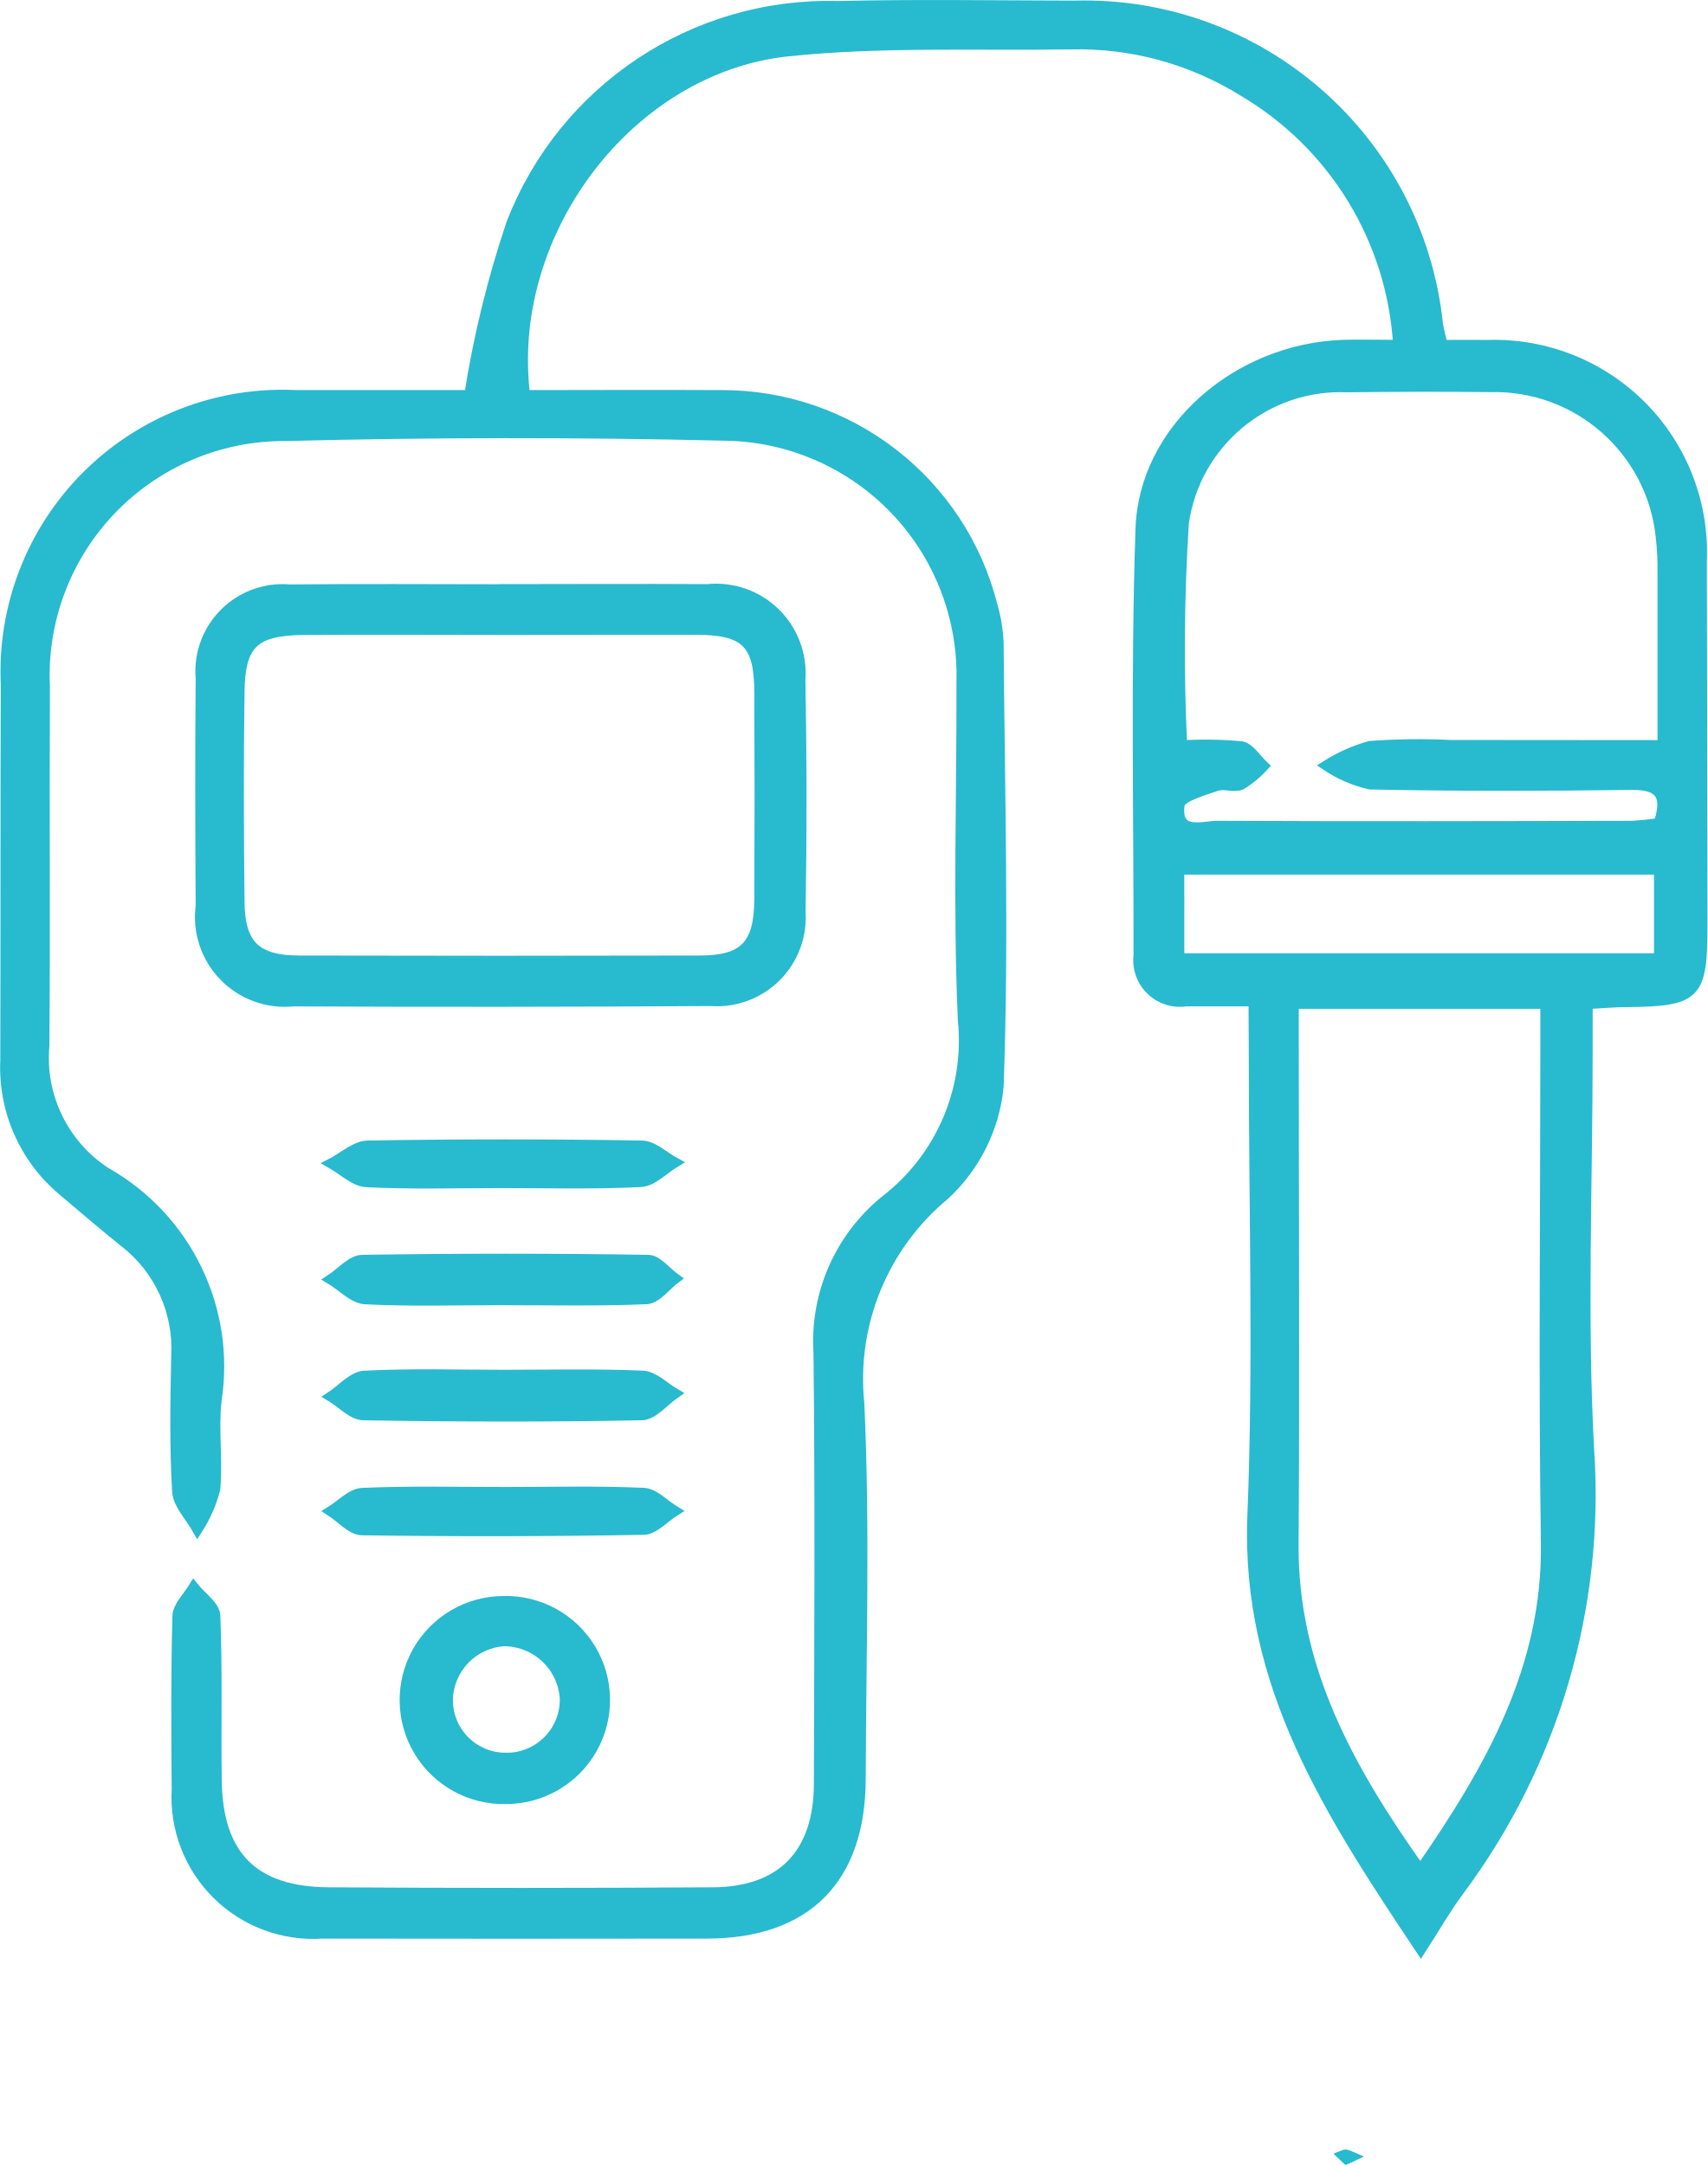
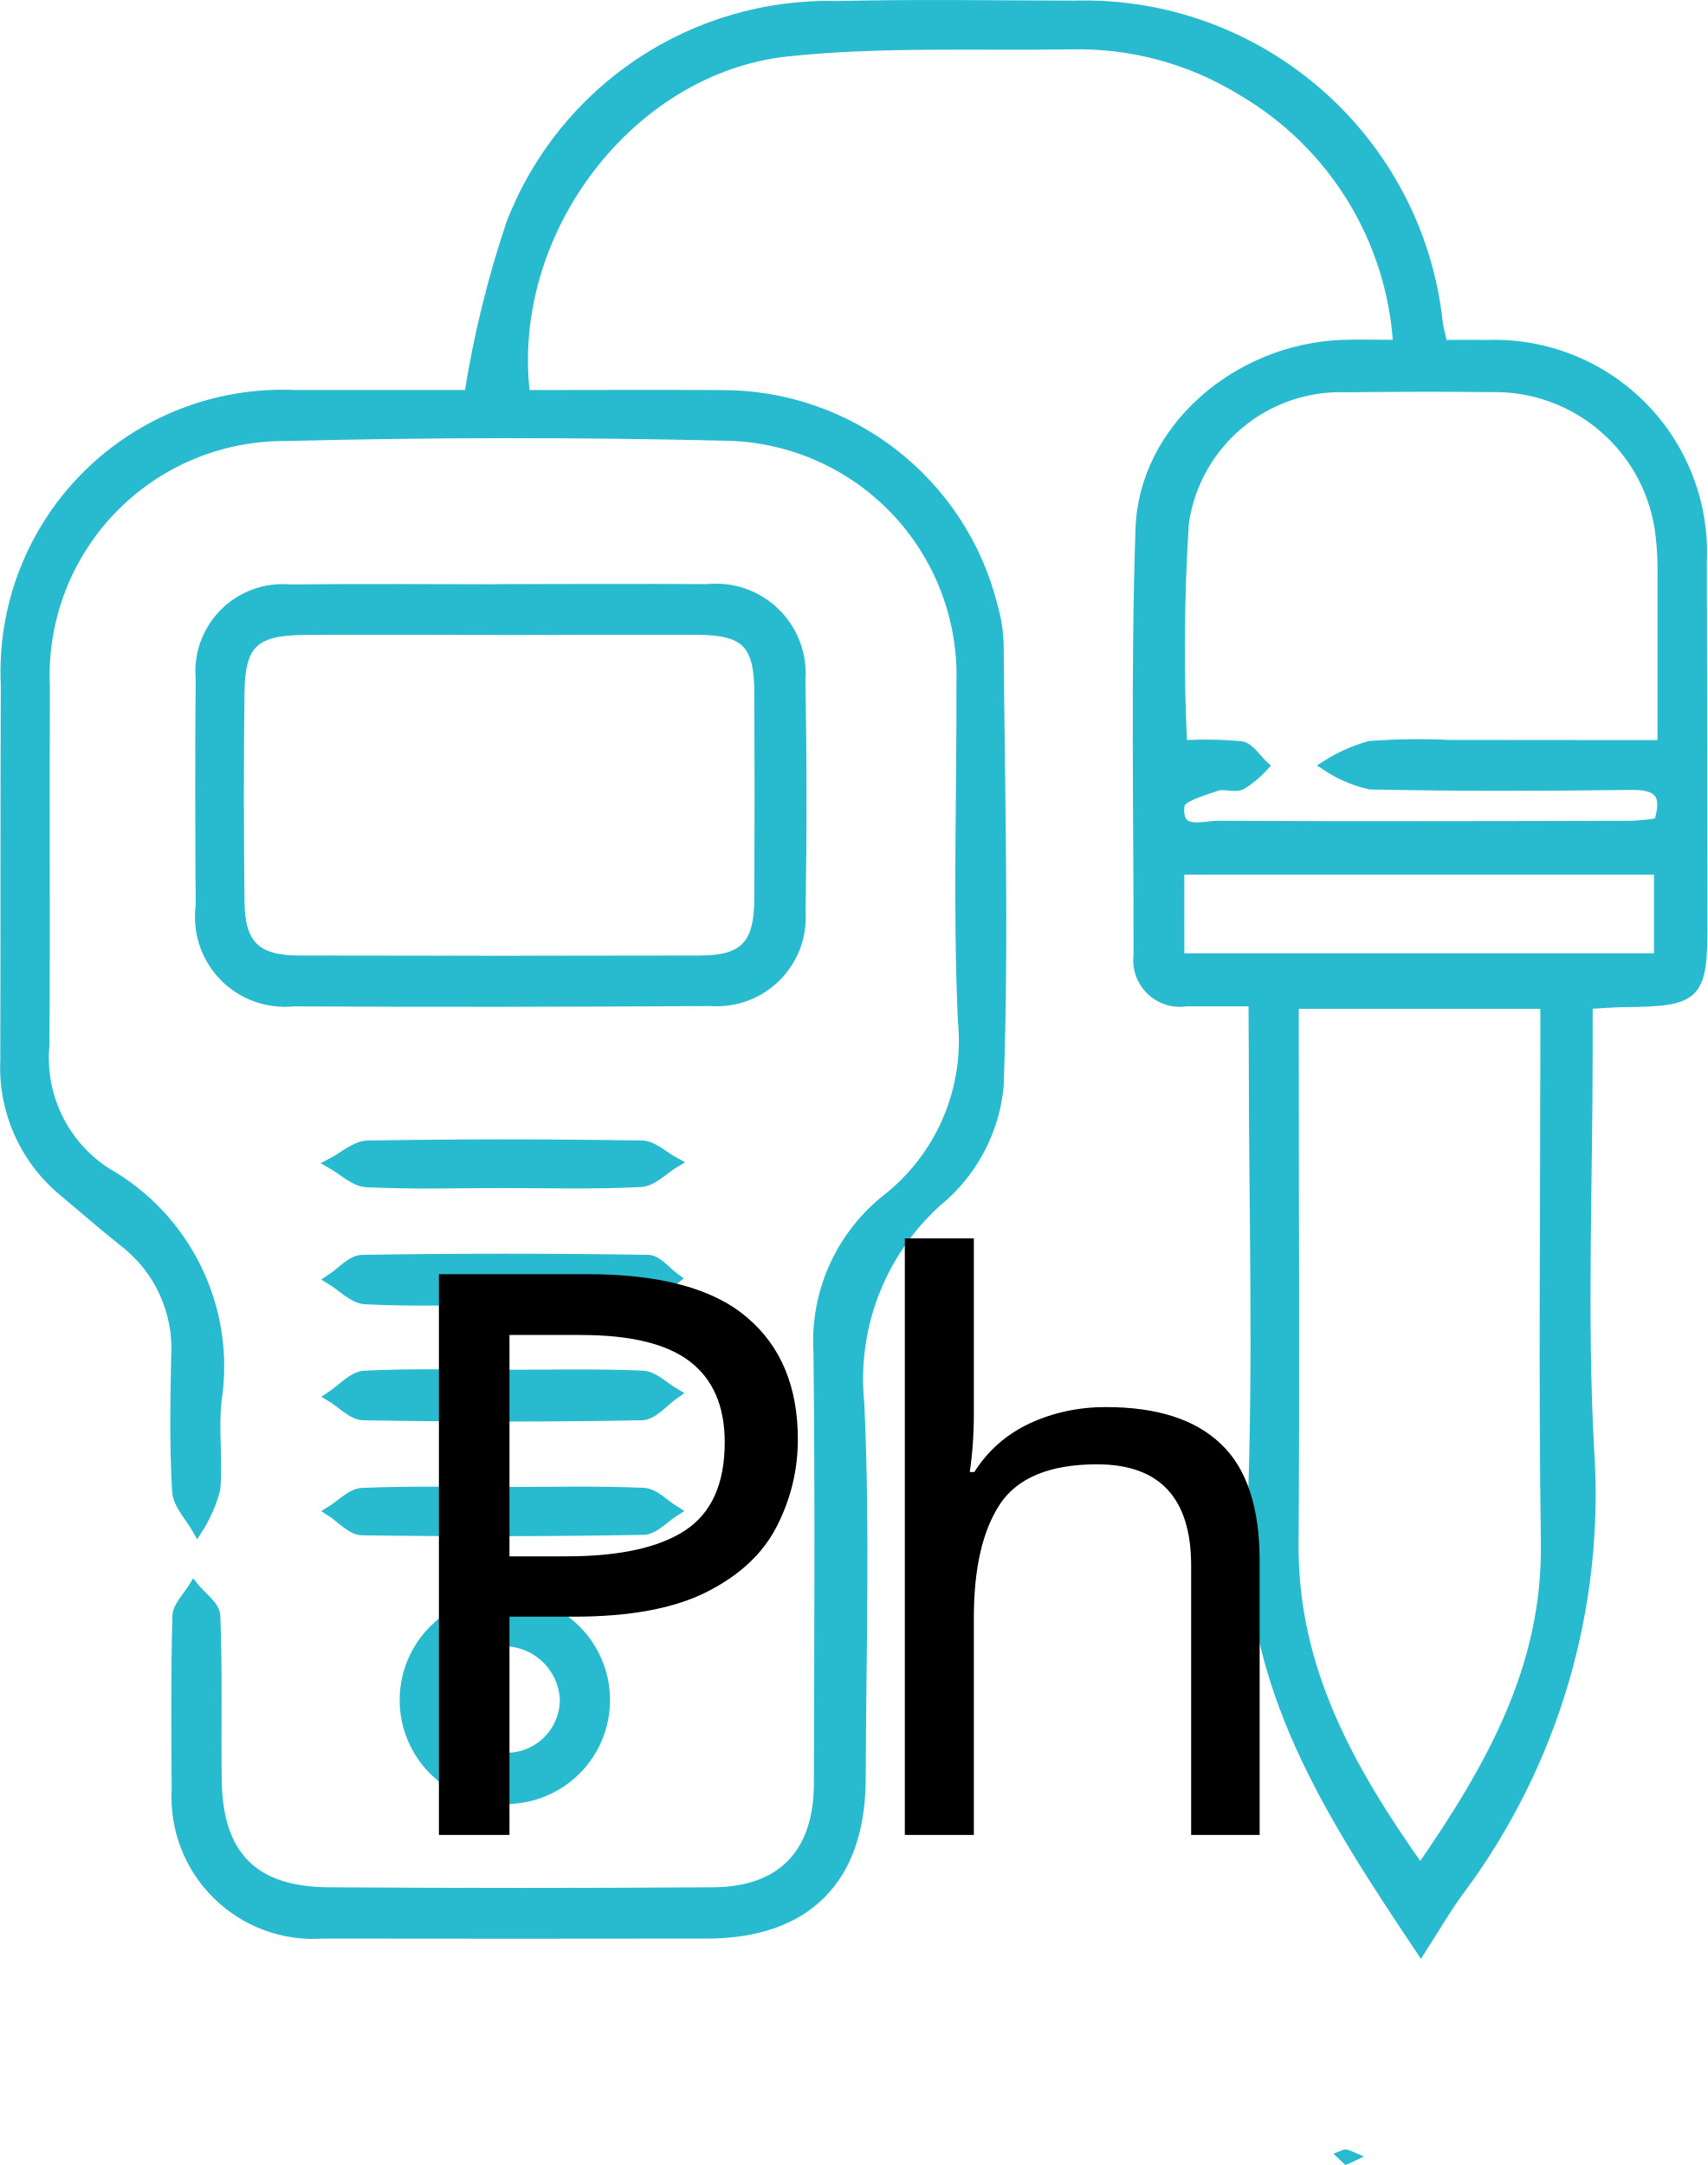
- <svg xmlns="http://www.w3.org/2000/svg" width="52.174" height="66.174" viewBox="0 0 52.174 66.174">
-   <defs>
-     <style>.a{fill:#28bacf;stroke:#28bacf;stroke-width:0.3px;}</style>
-   </defs>
-   <g transform="translate(0.15 0.148)">
-     <path class="a" d="M1268.963,1417.182c-.794,0-1.427,0-2.06,0a1.274,1.274,0,0,1-1.454-1.411c.005-4.344-.087-8.692.06-13.032.1-3.061,2.97-5.519,6.189-5.629.508-.017,1.017,0,1.684,0a9.66,9.66,0,0,0-4.741-7.748,9.531,9.531,0,0,0-5.272-1.43c-2.879.042-5.778-.085-8.631.213-4.84.506-8.644,5.525-8.031,10.5,1.975,0,3.98-.012,5.984,0a8.521,8.521,0,0,1,8.306,6.455,4.744,4.744,0,0,1,.182,1.14c.034,4.516.164,9.036,0,13.545a5.2,5.2,0,0,1-1.658,3.323,7.3,7.3,0,0,0-2.6,6.359c.178,3.82.055,7.655.043,11.483-.009,3.063-1.665,4.722-4.7,4.726q-5.872.009-11.743,0a4.184,4.184,0,0,1-4.467-4.415c-.012-1.764-.026-3.528.022-5.291.008-.3.323-.6.5-.893.232.292.652.575.664.876.068,1.675.021,3.354.043,5.032.03,2.3,1.113,3.408,3.416,3.423q5.872.038,11.743,0c2.107-.012,3.233-1.178,3.238-3.317.012-4.388.037-8.776-.012-13.163a5.553,5.553,0,0,1,2.033-4.662,6.16,6.16,0,0,0,2.378-5.517c-.151-3.435-.031-6.881-.042-10.322a7.326,7.326,0,0,0-7.227-7.535q-6.707-.16-13.42.01a7.317,7.317,0,0,0-7.358,7.665c-.019,3.656.014,7.313-.016,10.969a4.171,4.171,0,0,0,1.875,3.864,6.818,6.818,0,0,1,3.387,6.986c-.1.892.045,1.811-.04,2.706a4.282,4.282,0,0,1-.546,1.238c-.218-.391-.6-.772-.625-1.175-.08-1.372-.057-2.752-.028-4.128a4.105,4.105,0,0,0-1.595-3.493c-.637-.51-1.255-1.044-1.878-1.57a4.911,4.911,0,0,1-1.75-3.986c.012-3.828,0-7.657.015-11.485a8.47,8.47,0,0,1,8.845-8.85c1.838,0,3.677,0,5.32,0a31.919,31.919,0,0,1,1.282-5.236,10.4,10.4,0,0,1,9.981-6.654c2.408-.056,4.818-.017,7.226-.012a10.872,10.872,0,0,1,11.119,9.729c.023.164.072.325.144.642.466,0,.924-.005,1.382,0a6.348,6.348,0,0,1,6.539,6.634q.016,5.548.02,11.1c0,2.162-.174,2.339-2.349,2.359-.334,0-.668.033-1.16.059,0,.518,0,.977,0,1.437,0,4.044-.172,8.1.042,12.128a20.271,20.271,0,0,1-3.975,13.543c-.4.54-.733,1.124-1.168,1.8-2.75-4.126-5.36-8.084-5.151-13.271.188-4.681.042-9.376.043-14.065Zm1.236.076c0,.589,0,1.012,0,1.435,0,5.026.029,10.052-.006,15.078-.027,3.8,1.7,6.882,3.87,9.944,2.145-3.1,3.891-6.163,3.835-9.994-.074-5.025-.017-10.052-.017-15.078,0-.454,0-.909,0-1.386Zm11.263-7.914c0-1.876,0-3.545,0-5.213a8.734,8.734,0,0,0-.055-1.157,5.1,5.1,0,0,0-5.2-4.567c-1.462-.017-2.924-.011-4.386.005a4.837,4.837,0,0,0-4.982,4.15,61.333,61.333,0,0,0-.052,6.788,11.81,11.81,0,0,1,1.806.029c.256.041.463.394.693.606a3.167,3.167,0,0,1-.69.575c-.216.1-.53-.042-.76.039-.41.144-1.1.336-1.127.576-.12.949.7.632,1.175.635,4.214.02,8.428.011,12.642,0a7.5,7.5,0,0,0,.821-.085c.281-.861.019-1.169-.824-1.159-2.666.034-5.333.042-8-.014a4.022,4.022,0,0,1-1.346-.582,4.981,4.981,0,0,1,1.342-.6,20.042,20.042,0,0,1,2.448-.031Zm-14.761,6.516h14.654v-2.706H1266.7Z" transform="translate(-1230.807 -1386.72)" />
-     <path class="a" d="M1263.107,1455.881c2.1,0,4.209-.013,6.313,0a2.589,2.589,0,0,1,2.847,2.776q.065,3.541.005,7.085a2.567,2.567,0,0,1-2.755,2.735q-6.377.041-12.754.011a2.594,2.594,0,0,1-2.83-2.917c-.015-2.319-.02-4.638,0-6.957a2.516,2.516,0,0,1,2.731-2.723c2.147-.024,4.294-.006,6.441-.006Zm.059,1.253c-2.019,0-4.039-.013-6.058,0-1.529.013-1.961.407-1.982,1.881-.03,2.148-.024,4.3,0,6.445.016,1.3.511,1.77,1.811,1.773q6.123.015,12.245,0c1.368,0,1.817-.475,1.824-1.88q.015-3.158,0-6.316c-.007-1.5-.42-1.9-1.912-1.908Q1266.131,1457.127,1263.166,1457.135Z" transform="translate(-1247.953 -1438.025)" />
-     <path class="a" d="M1281.32,1581.769a3.03,3.03,0,1,1-.085-6.059,3.03,3.03,0,1,1,.085,6.059Zm0-1.268a1.774,1.774,0,0,0,1.787-1.8,1.864,1.864,0,0,0-1.859-1.756,1.829,1.829,0,0,0-1.707,1.759A1.758,1.758,0,0,0,1281.32,1580.5Z" transform="translate(-1265.999 -1526.925)" />
-     <path class="a" d="M1274.665,1548.883c1.419,0,2.839-.035,4.256.027.337.015.66.355.989.546-.34.234-.676.664-1.02.67-2.837.054-5.675.049-8.512,0-.336-.005-.665-.375-1-.575.343-.224.677-.622,1.03-.64C1271.825,1548.838,1273.246,1548.882,1274.665,1548.883Z" transform="translate(-1259.423 -1507.013)" />
-     <path class="a" d="M1274.518,1536.445c-1.37,0-2.742.045-4.109-.028-.362-.019-.706-.4-1.058-.61.324-.211.646-.6.974-.6q4.366-.07,8.733,0c.282,0,.559.373.839.573-.295.222-.581.621-.885.635C1277.516,1536.48,1276.016,1536.444,1274.518,1536.445Z" transform="translate(-1259.401 -1496.85)" />
-     <path class="a" d="M1274.684,1562.768c1.412,0,2.827-.037,4.236.026.329.014.643.364.964.559-.321.2-.64.572-.965.578q-4.3.075-8.6.014c-.325,0-.645-.382-.967-.587.323-.2.639-.547.97-.562C1271.772,1562.733,1273.229,1562.768,1274.684,1562.768Z" transform="translate(-1259.401 -1517.316)" />
-     <path class="a" d="M1274.62,1522.834c-1.376,0-2.753.043-4.125-.027-.37-.019-.723-.375-1.083-.577.374-.192.745-.543,1.122-.549q4.19-.07,8.382,0c.34.005.676.339,1.014.521-.351.211-.694.585-1.055.6C1277.459,1522.875,1276.038,1522.834,1274.62,1522.834Z" transform="translate(-1259.446 -1486.818)" />
-     <path class="a" d="M1389.286,1641.39l-.121-.115c.035-.013.073-.041.1-.035a1.532,1.532,0,0,1,.2.072C1389.41,1641.339,1389.349,1641.365,1389.286,1641.39Z" transform="translate(-1348.287 -1575.539)" />
+ <svg xmlns="http://www.w3.org/2000/svg" width="52.174" height="66.174">
+   <g>
+     <g id="svg_1">
+       <path id="svg_2" stroke-width="0.3px" stroke="#28bacf" fill="#28bacf" d="m38.306,30.61c-0.794,0 -1.427,0 -2.06,0a1.274,1.274 0 0 1 -1.454,-1.411c0.005,-4.344 -0.087,-8.692 0.06,-13.032c0.1,-3.061 2.97,-5.519 6.189,-5.629c0.508,-0.017 1.017,0 1.684,0a9.66,9.66 0 0 0 -4.741,-7.748a9.531,9.531 0 0 0 -5.272,-1.43c-2.879,0.042 -5.778,-0.085 -8.631,0.213c-4.84,0.506 -8.644,5.525 -8.031,10.5c1.975,0 3.98,-0.012 5.984,0a8.521,8.521 0 0 1 8.306,6.455a4.744,4.744 0 0 1 0.182,1.14c0.034,4.516 0.164,9.036 0,13.545a5.2,5.2 0 0 1 -1.658,3.323a7.3,7.3 0 0 0 -2.6,6.359c0.178,3.82 0.055,7.655 0.043,11.483c-0.009,3.063 -1.665,4.722 -4.7,4.726q-5.872,0.009 -11.743,0a4.184,4.184 0 0 1 -4.467,-4.415c-0.012,-1.764 -0.026,-3.528 0.022,-5.291c0.008,-0.3 0.323,-0.6 0.5,-0.893c0.232,0.292 0.652,0.575 0.664,0.876c0.068,1.675 0.021,3.354 0.043,5.032c0.03,2.3 1.113,3.408 3.416,3.423q5.872,0.038 11.743,0c2.107,-0.012 3.233,-1.178 3.238,-3.317c0.012,-4.388 0.037,-8.776 -0.012,-13.163a5.553,5.553 0 0 1 2.033,-4.662a6.16,6.16 0 0 0 2.378,-5.517c-0.151,-3.435 -0.031,-6.881 -0.042,-10.322a7.326,7.326 0 0 0 -7.227,-7.535q-6.707,-0.16 -13.42,0.01a7.317,7.317 0 0 0 -7.358,7.665c-0.019,3.656 0.014,7.313 -0.016,10.969a4.171,4.171 0 0 0 1.875,3.864a6.818,6.818 0 0 1 3.387,6.986c-0.1,0.892 0.045,1.811 -0.04,2.706a4.282,4.282 0 0 1 -0.546,1.238c-0.218,-0.391 -0.6,-0.772 -0.625,-1.175c-0.08,-1.372 -0.057,-2.752 -0.028,-4.128a4.105,4.105 0 0 0 -1.595,-3.493c-0.637,-0.51 -1.255,-1.044 -1.878,-1.57a4.911,4.911 0 0 1 -1.75,-3.986c0.012,-3.828 0,-7.657 0.015,-11.485a8.47,8.47 0 0 1 8.845,-8.85c1.838,0 3.677,0 5.32,0a31.919,31.919 0 0 1 1.282,-5.236a10.4,10.4 0 0 1 9.981,-6.654c2.408,-0.056 4.818,-0.017 7.226,-0.012a10.872,10.872 0 0 1 11.119,9.729c0.023,0.164 0.072,0.325 0.144,0.642c0.466,0 0.924,-0.005 1.382,0a6.348,6.348 0 0 1 6.539,6.634q0.016,5.548 0.02,11.1c0,2.162 -0.174,2.339 -2.349,2.359c-0.334,0 -0.668,0.033 -1.16,0.059c0,0.518 0,0.977 0,1.437c0,4.044 -0.172,8.1 0.042,12.128a20.271,20.271 0 0 1 -3.975,13.543c-0.4,0.54 -0.733,1.124 -1.168,1.8c-2.75,-4.126 -5.36,-8.084 -5.151,-13.271c0.188,-4.681 0.042,-9.376 0.043,-14.065l-0.008,-1.654zm1.236,0.076c0,0.589 0,1.012 0,1.435c0,5.026 0.029,10.052 -0.006,15.078c-0.027,3.8 1.7,6.882 3.87,9.944c2.145,-3.1 3.891,-6.163 3.835,-9.994c-0.074,-5.025 -0.017,-10.052 -0.017,-15.078c0,-0.454 0,-0.909 0,-1.386l-7.682,0.001zm11.263,-7.914c0,-1.876 0,-3.545 0,-5.213a8.734,8.734 0 0 0 -0.055,-1.157a5.1,5.1 0 0 0 -5.2,-4.567c-1.462,-0.017 -2.924,-0.011 -4.386,0.005a4.837,4.837 0 0 0 -4.982,4.15a61.333,61.333 0 0 0 -0.052,6.788a11.81,11.81 0 0 1 1.806,0.029c0.256,0.041 0.463,0.394 0.693,0.606a3.167,3.167 0 0 1 -0.69,0.575c-0.216,0.1 -0.53,-0.042 -0.76,0.039c-0.41,0.144 -1.1,0.336 -1.127,0.576c-0.12,0.949 0.7,0.632 1.175,0.635c4.214,0.02 8.428,0.011 12.642,0a7.5,7.5 0 0 0 0.821,-0.085c0.281,-0.861 0.019,-1.169 -0.824,-1.159c-2.666,0.034 -5.333,0.042 -8,-0.014a4.022,4.022 0 0 1 -1.346,-0.582a4.981,4.981 0 0 1 1.342,-0.6a20.042,20.042 0 0 1 2.448,-0.031l6.495,0.005zm-14.761,6.516l14.654,0l0,-2.706l-14.655,0l0.001,2.706z" class="a" />
+       <path id="svg_3" stroke-width="0.3px" stroke="#28bacf" fill="#28bacf" d="m15.304,18.004c2.1,0 4.209,-0.013 6.313,0a2.589,2.589 0 0 1 2.847,2.776q0.065,3.541 0.005,7.085a2.567,2.567 0 0 1 -2.755,2.735q-6.377,0.041 -12.754,0.011a2.594,2.594 0 0 1 -2.83,-2.917c-0.015,-2.319 -0.02,-4.638 0,-6.957a2.516,2.516 0 0 1 2.731,-2.723c2.147,-0.024 4.294,-0.006 6.441,-0.006l0.002,-0.004zm0.059,1.253c-2.019,0 -4.039,-0.013 -6.058,0c-1.529,0.013 -1.961,0.407 -1.982,1.881c-0.03,2.148 -0.024,4.3 0,6.445c0.016,1.3 0.511,1.77 1.811,1.773q6.123,0.015 12.245,0c1.368,0 1.817,-0.475 1.824,-1.88q0.015,-3.158 0,-6.316c-0.007,-1.5 -0.42,-1.9 -1.912,-1.908q-2.963,-0.002 -5.928,0.006l0,-0.001z" class="a" />
+       <path id="svg_4" stroke-width="0.3px" stroke="#28bacf" fill="#28bacf" d="m15.471,54.992a3.03,3.03 0 1 1 -0.085,-6.059a3.03,3.03 0 1 1 0.085,6.059zm0,-1.268a1.774,1.774 0 0 0 1.787,-1.8a1.864,1.864 0 0 0 -1.859,-1.756a1.829,1.829 0 0 0 -1.707,1.759a1.758,1.758 0 0 0 1.779,1.796l0,0.001z" class="a" />
+       <path id="svg_5" stroke-width="0.3px" stroke="#28bacf" fill="#28bacf" d="m15.392,42.018c1.419,0 2.839,-0.035 4.256,0.027c0.337,0.015 0.66,0.355 0.989,0.546c-0.34,0.234 -0.676,0.664 -1.02,0.67c-2.837,0.054 -5.675,0.049 -8.512,0c-0.336,-0.005 -0.665,-0.375 -1,-0.575c0.343,-0.224 0.677,-0.622 1.03,-0.64c1.417,-0.073 2.838,-0.029 4.257,-0.028z" class="a" />
+       <path id="svg_6" stroke-width="0.3px" stroke="#28bacf" fill="#28bacf" d="m15.267,39.743c-1.37,0 -2.742,0.045 -4.109,-0.028c-0.362,-0.019 -0.706,-0.4 -1.058,-0.61c0.324,-0.211 0.646,-0.6 0.974,-0.6q4.366,-0.07 8.733,0c0.282,0 0.559,0.373 0.839,0.573c-0.295,0.222 -0.581,0.621 -0.885,0.635c-1.496,0.065 -2.996,0.029 -4.494,0.03z" class="a" />
+       <path id="svg_7" stroke-width="0.3px" stroke="#28bacf" fill="#28bacf" d="m15.433,45.6c1.412,0 2.827,-0.037 4.236,0.026c0.329,0.014 0.643,0.364 0.964,0.559c-0.321,0.2 -0.64,0.572 -0.965,0.578q-4.3,0.075 -8.6,0.014c-0.325,0 -0.645,-0.382 -0.967,-0.587c0.323,-0.2 0.639,-0.547 0.97,-0.562c1.45,-0.063 2.907,-0.028 4.362,-0.028z" class="a" />
+       <path id="svg_8" stroke-width="0.3px" stroke="#28bacf" fill="#28bacf" d="m15.324,36.164c-1.376,0 -2.753,0.043 -4.125,-0.027c-0.37,-0.019 -0.723,-0.375 -1.083,-0.577c0.374,-0.192 0.745,-0.543 1.122,-0.549q4.19,-0.07 8.382,0c0.34,0.005 0.676,0.339 1.014,0.521c-0.351,0.211 -0.694,0.585 -1.055,0.6c-1.416,0.073 -2.837,0.032 -4.255,0.032z" class="a" />
+       <path id="svg_9" stroke-width="0.3px" stroke="#28bacf" fill="#28bacf" d="m41.149,65.999l-0.121,-0.115c0.035,-0.013 0.073,-0.041 0.1,-0.035a1.532,1.532 0 0 1 0.2,0.072c-0.055,0.027 -0.116,0.053 -0.179,0.078z" class="a" />
+     </g>
+     <text xml:space="preserve" text-anchor="start" font-family="Noto Sans JP" font-size="24" id="svg_10" y="56.087" x="11.087" stroke-width="0" stroke="#000" fill="#000000">Ph</text>
  </g>
</svg>
